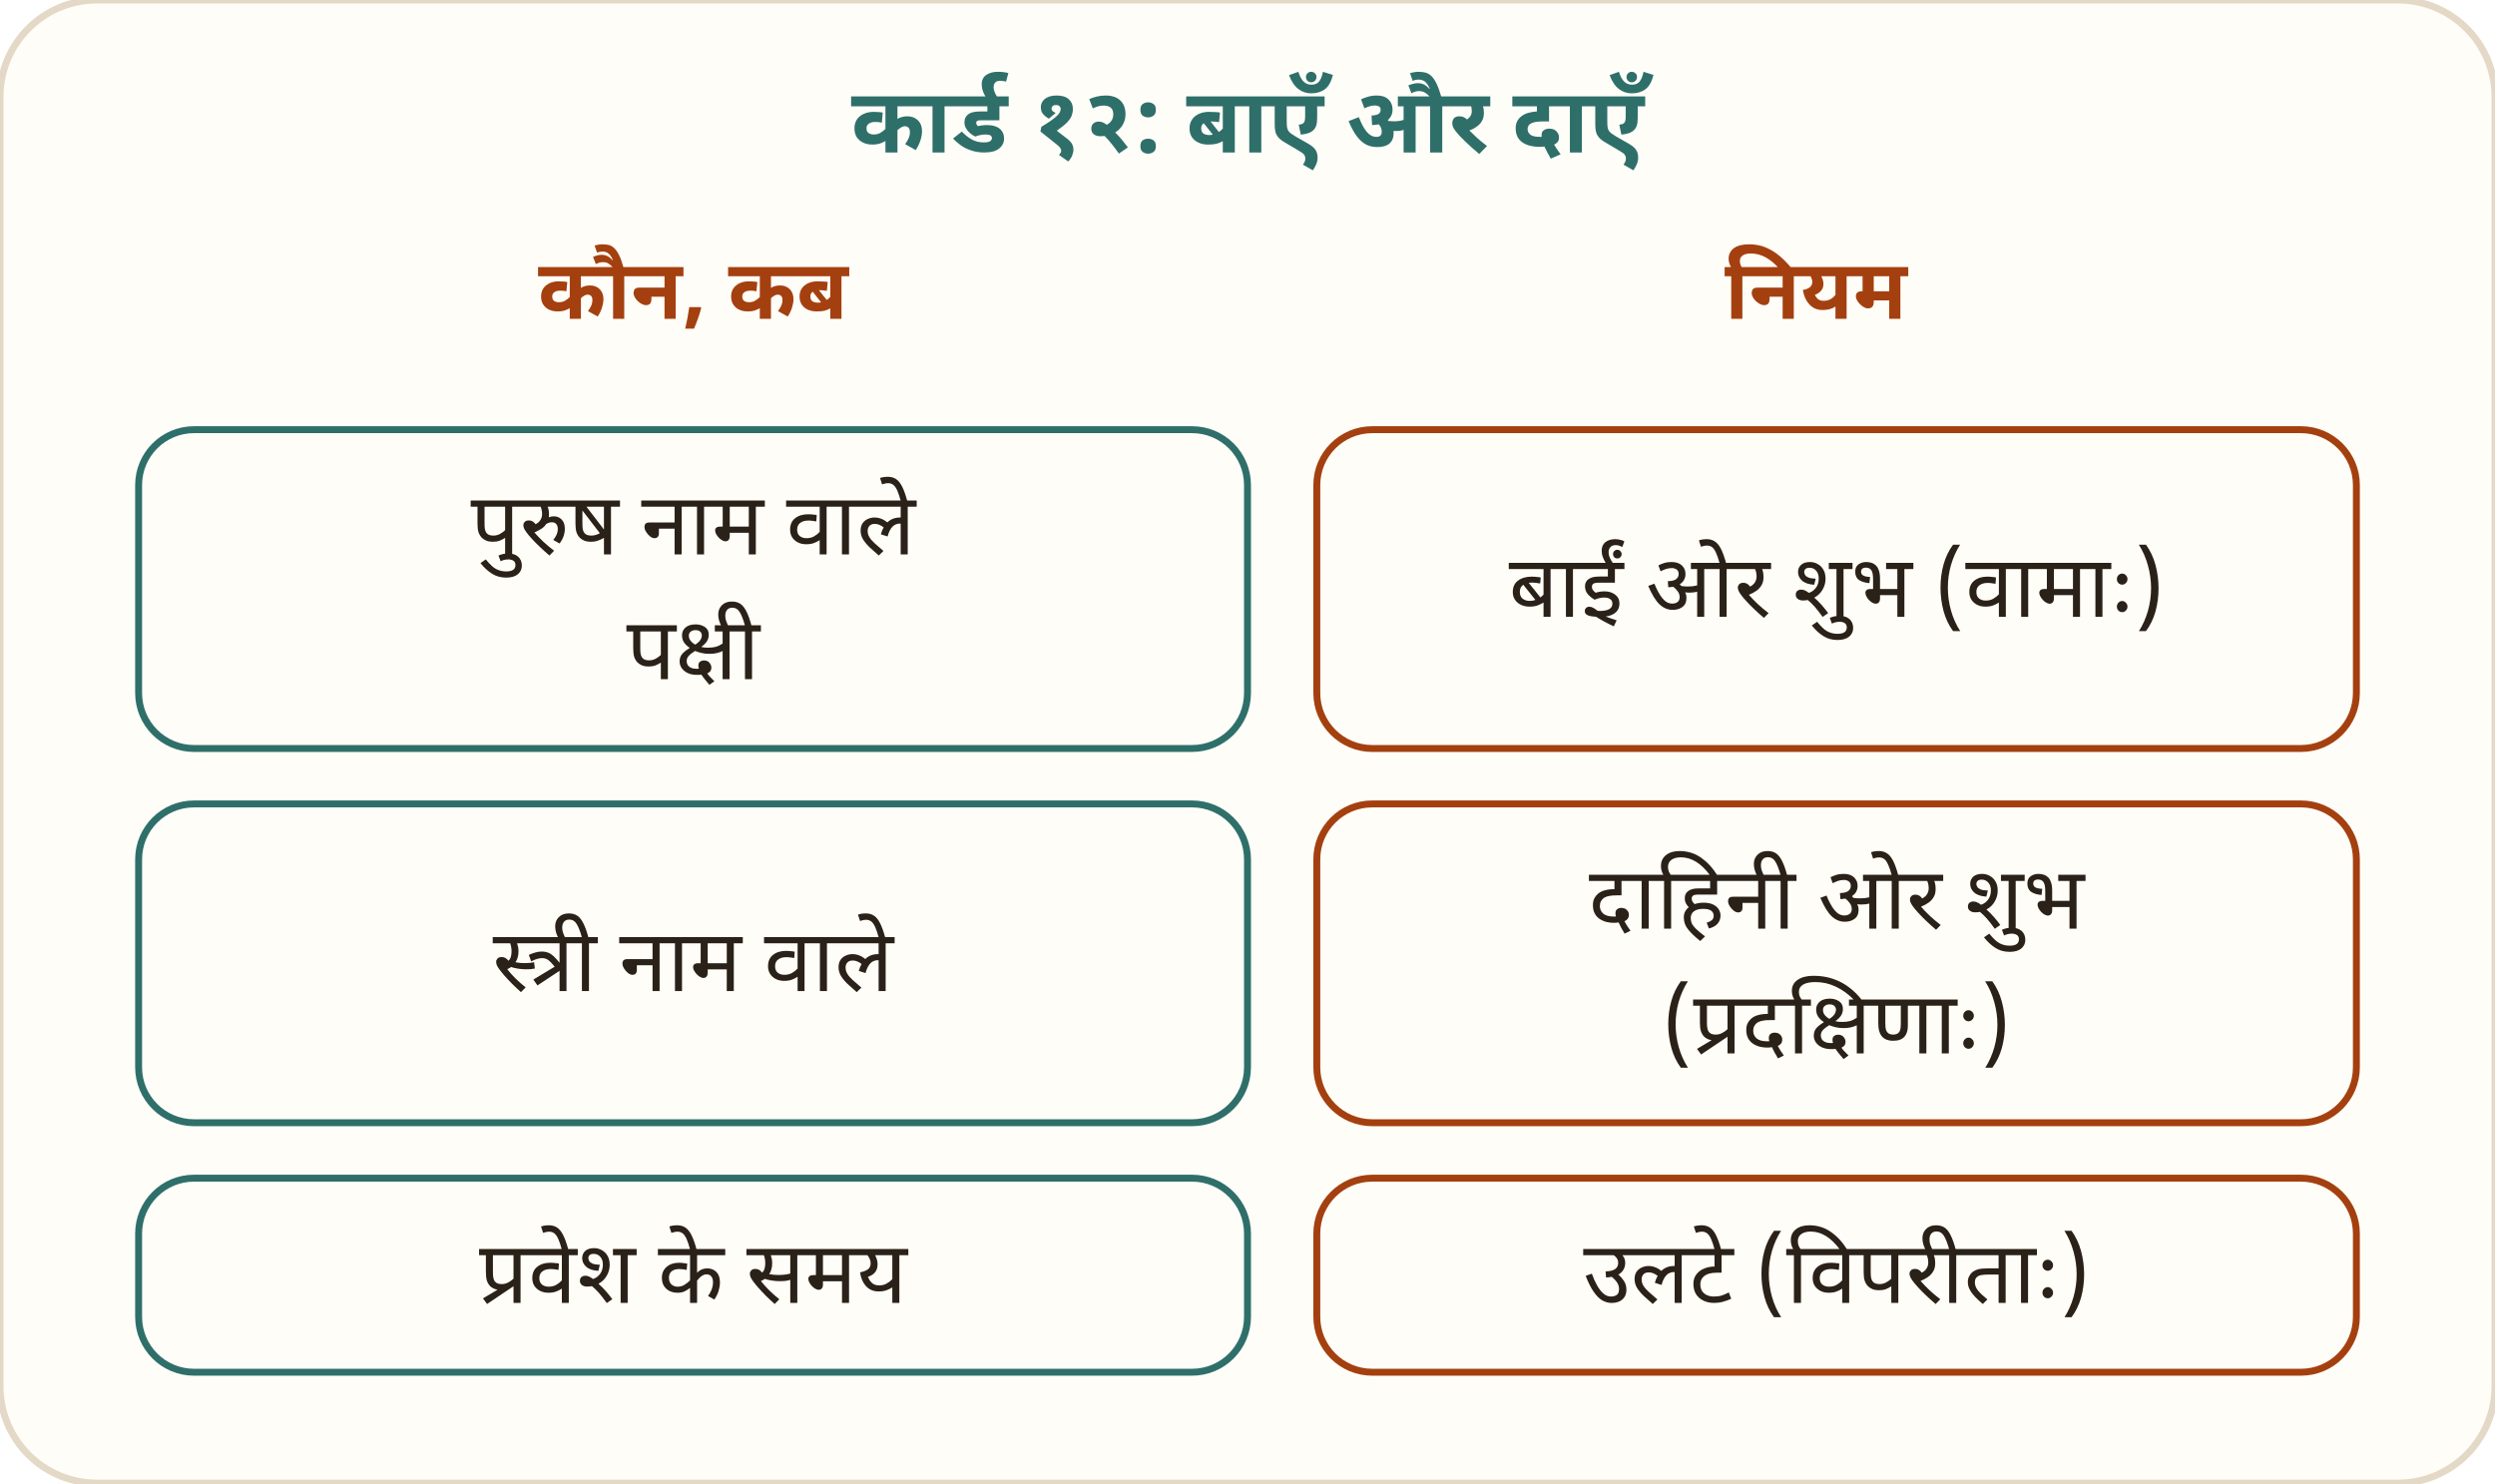
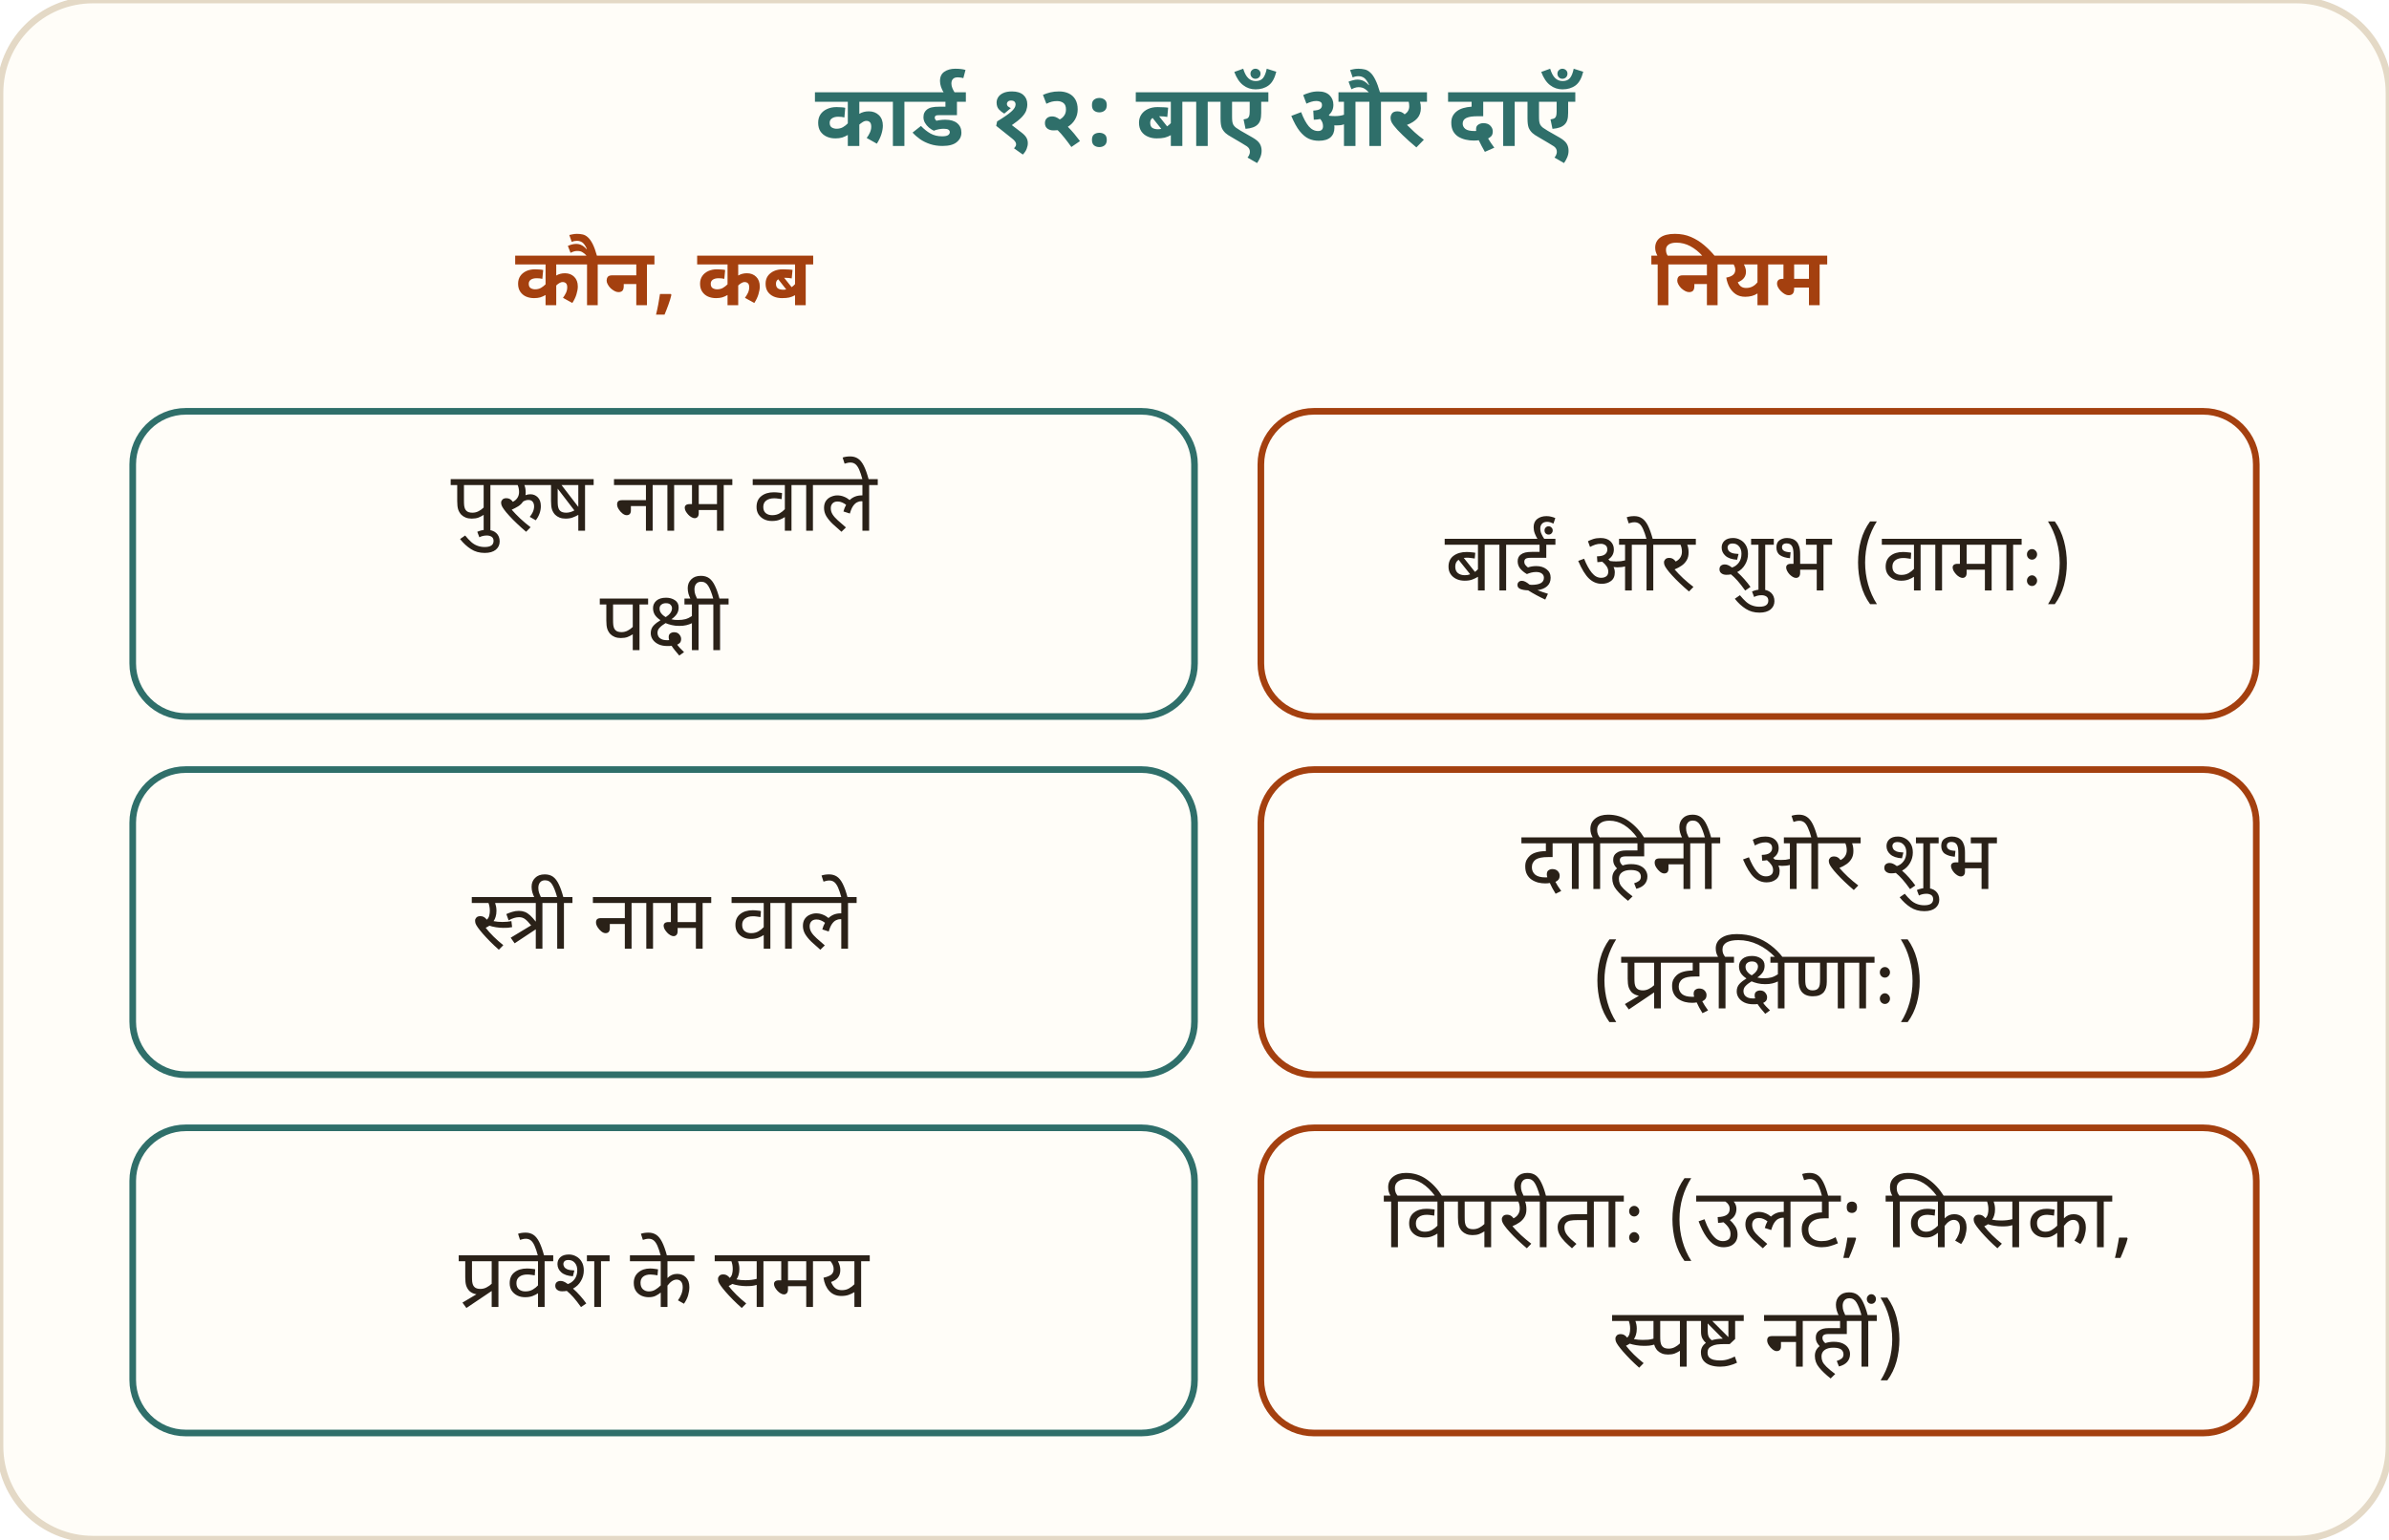
- <svg xmlns="http://www.w3.org/2000/svg" viewBox="0 0 360 214" role="img">
-   <rect width="360" height="214" rx="14" fill="#fffdf8" stroke="#e4d9c6" />
+ <svg xmlns="http://www.w3.org/2000/svg" viewBox="0 0 360 232" role="img">
+   <rect width="360" height="232" rx="14" fill="#fffdf8" stroke="#e4d9c6" />
  <text x="180" y="22" font-family="'Noto Sans Devanagari','Mukta','Nirmala UI','Mangal',sans-serif" font-size="13" font-weight="700" fill="#2f6f6a" text-anchor="middle">कार्ड १२: बाएँ और दाएँ</text>
  <text x="100" y="46" font-family="'Noto Sans Devanagari','Mukta','Nirmala UI','Mangal',sans-serif" font-size="12" font-weight="700" fill="#a4400f" text-anchor="middle">कौन, कब</text>
  <text x="262" y="46" font-family="'Noto Sans Devanagari','Mukta','Nirmala UI','Mangal',sans-serif" font-size="12" font-weight="700" fill="#a4400f" text-anchor="middle">नियम</text>
  <rect x="20" y="62" width="160" height="46" rx="8" fill="#fffdf8" stroke="#2f6f6a" />
  <text x="100.0" y="80.0" font-family="'Noto Sans Devanagari','Mukta','Nirmala UI','Mangal',sans-serif" font-size="12.5" font-weight="500" fill="#2a2118" text-anchor="middle">पुरुष नाम वाले</text>
  <text x="100.0" y="98.0" font-family="'Noto Sans Devanagari','Mukta','Nirmala UI','Mangal',sans-serif" font-size="12.5" font-weight="500" fill="#2a2118" text-anchor="middle">पक्षी</text>
  <rect x="190" y="62" width="150" height="46" rx="8" fill="#fffdf8" stroke="#a4400f" />
  <text x="265.0" y="89.0" font-family="'Noto Sans Devanagari','Mukta','Nirmala UI','Mangal',sans-serif" font-size="12.5" font-weight="500" fill="#2a2118" text-anchor="middle">बाईं ओर शुभ (वामाः)</text>
  <rect x="20" y="116" width="160" height="46" rx="8" fill="#fffdf8" stroke="#2f6f6a" />
  <text x="100.0" y="143.0" font-family="'Noto Sans Devanagari','Mukta','Nirmala UI','Mangal',sans-serif" font-size="12.5" font-weight="500" fill="#2a2118" text-anchor="middle">स्त्री नाम वाले</text>
  <rect x="190" y="116" width="150" height="46" rx="8" fill="#fffdf8" stroke="#a4400f" />
  <text x="265.0" y="134.0" font-family="'Noto Sans Devanagari','Mukta','Nirmala UI','Mangal',sans-serif" font-size="12.5" font-weight="500" fill="#2a2118" text-anchor="middle">दाहिनी ओर शुभ</text>
  <text x="265.0" y="152.0" font-family="'Noto Sans Devanagari','Mukta','Nirmala UI','Mangal',sans-serif" font-size="12.5" font-weight="500" fill="#2a2118" text-anchor="middle">(प्रदक्षिणाः)</text>
-   <rect x="20" y="170" width="160" height="28" rx="8" fill="#fffdf8" stroke="#2f6f6a" />
-   <text x="100.0" y="188.0" font-family="'Noto Sans Devanagari','Mukta','Nirmala UI','Mangal',sans-serif" font-size="12.5" font-weight="500" fill="#2a2118" text-anchor="middle">प्रवेश के समय</text>
-   <rect x="190" y="170" width="150" height="28" rx="8" fill="#fffdf8" stroke="#a4400f" />
-   <text x="265.0" y="188.0" font-family="'Noto Sans Devanagari','Mukta','Nirmala UI','Mangal',sans-serif" font-size="12.5" font-weight="500" fill="#2a2118" text-anchor="middle">उलटे (विपरीताः)</text>
+   <rect x="20" y="170" width="160" height="46" rx="8" fill="#fffdf8" stroke="#2f6f6a" />
+   <text x="100.0" y="197.0" font-family="'Noto Sans Devanagari','Mukta','Nirmala UI','Mangal',sans-serif" font-size="12.5" font-weight="500" fill="#2a2118" text-anchor="middle">प्रवेश के समय</text>
+   <rect x="190" y="170" width="150" height="46" rx="8" fill="#fffdf8" stroke="#a4400f" />
+   <text x="265.0" y="188.0" font-family="'Noto Sans Devanagari','Mukta','Nirmala UI','Mangal',sans-serif" font-size="12.5" font-weight="500" fill="#2a2118" text-anchor="middle">विपरीताः (उलटे; किसका,</text>
+   <text x="265.0" y="206.0" font-family="'Noto Sans Devanagari','Mukta','Nirmala UI','Mangal',sans-serif" font-size="12.5" font-weight="500" fill="#2a2118" text-anchor="middle">स्पष्ट नहीं)</text>
</svg>
